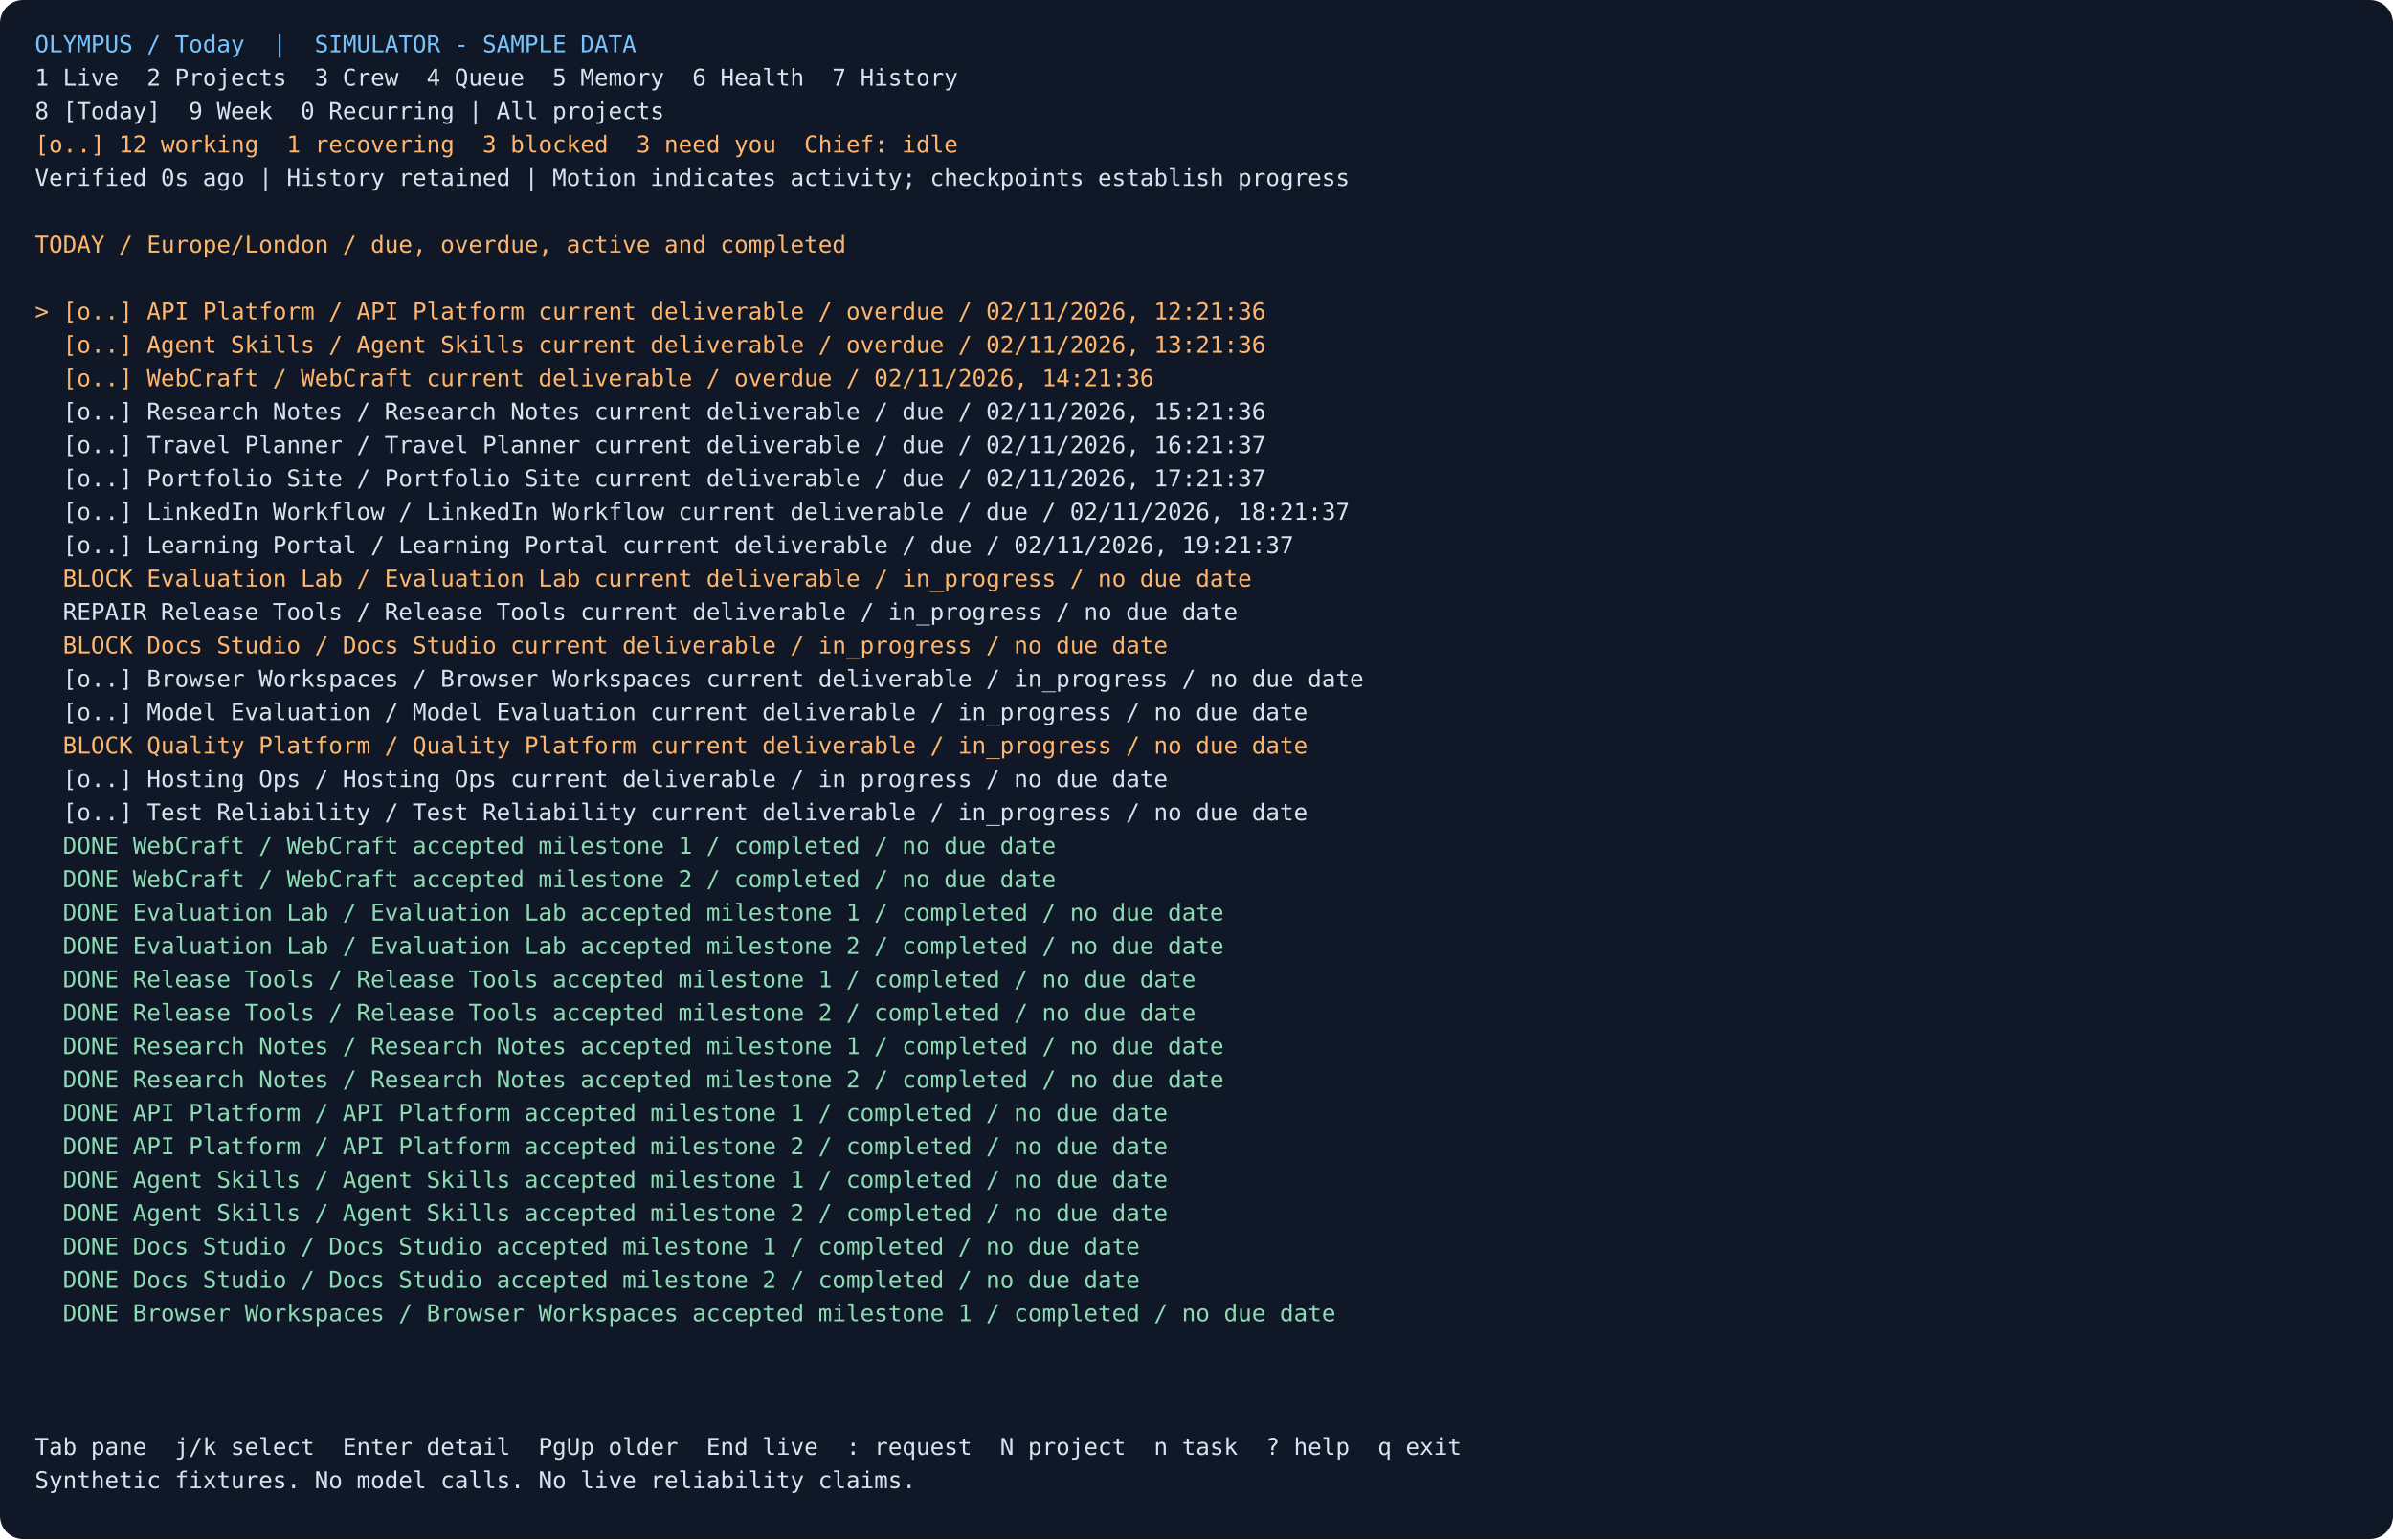
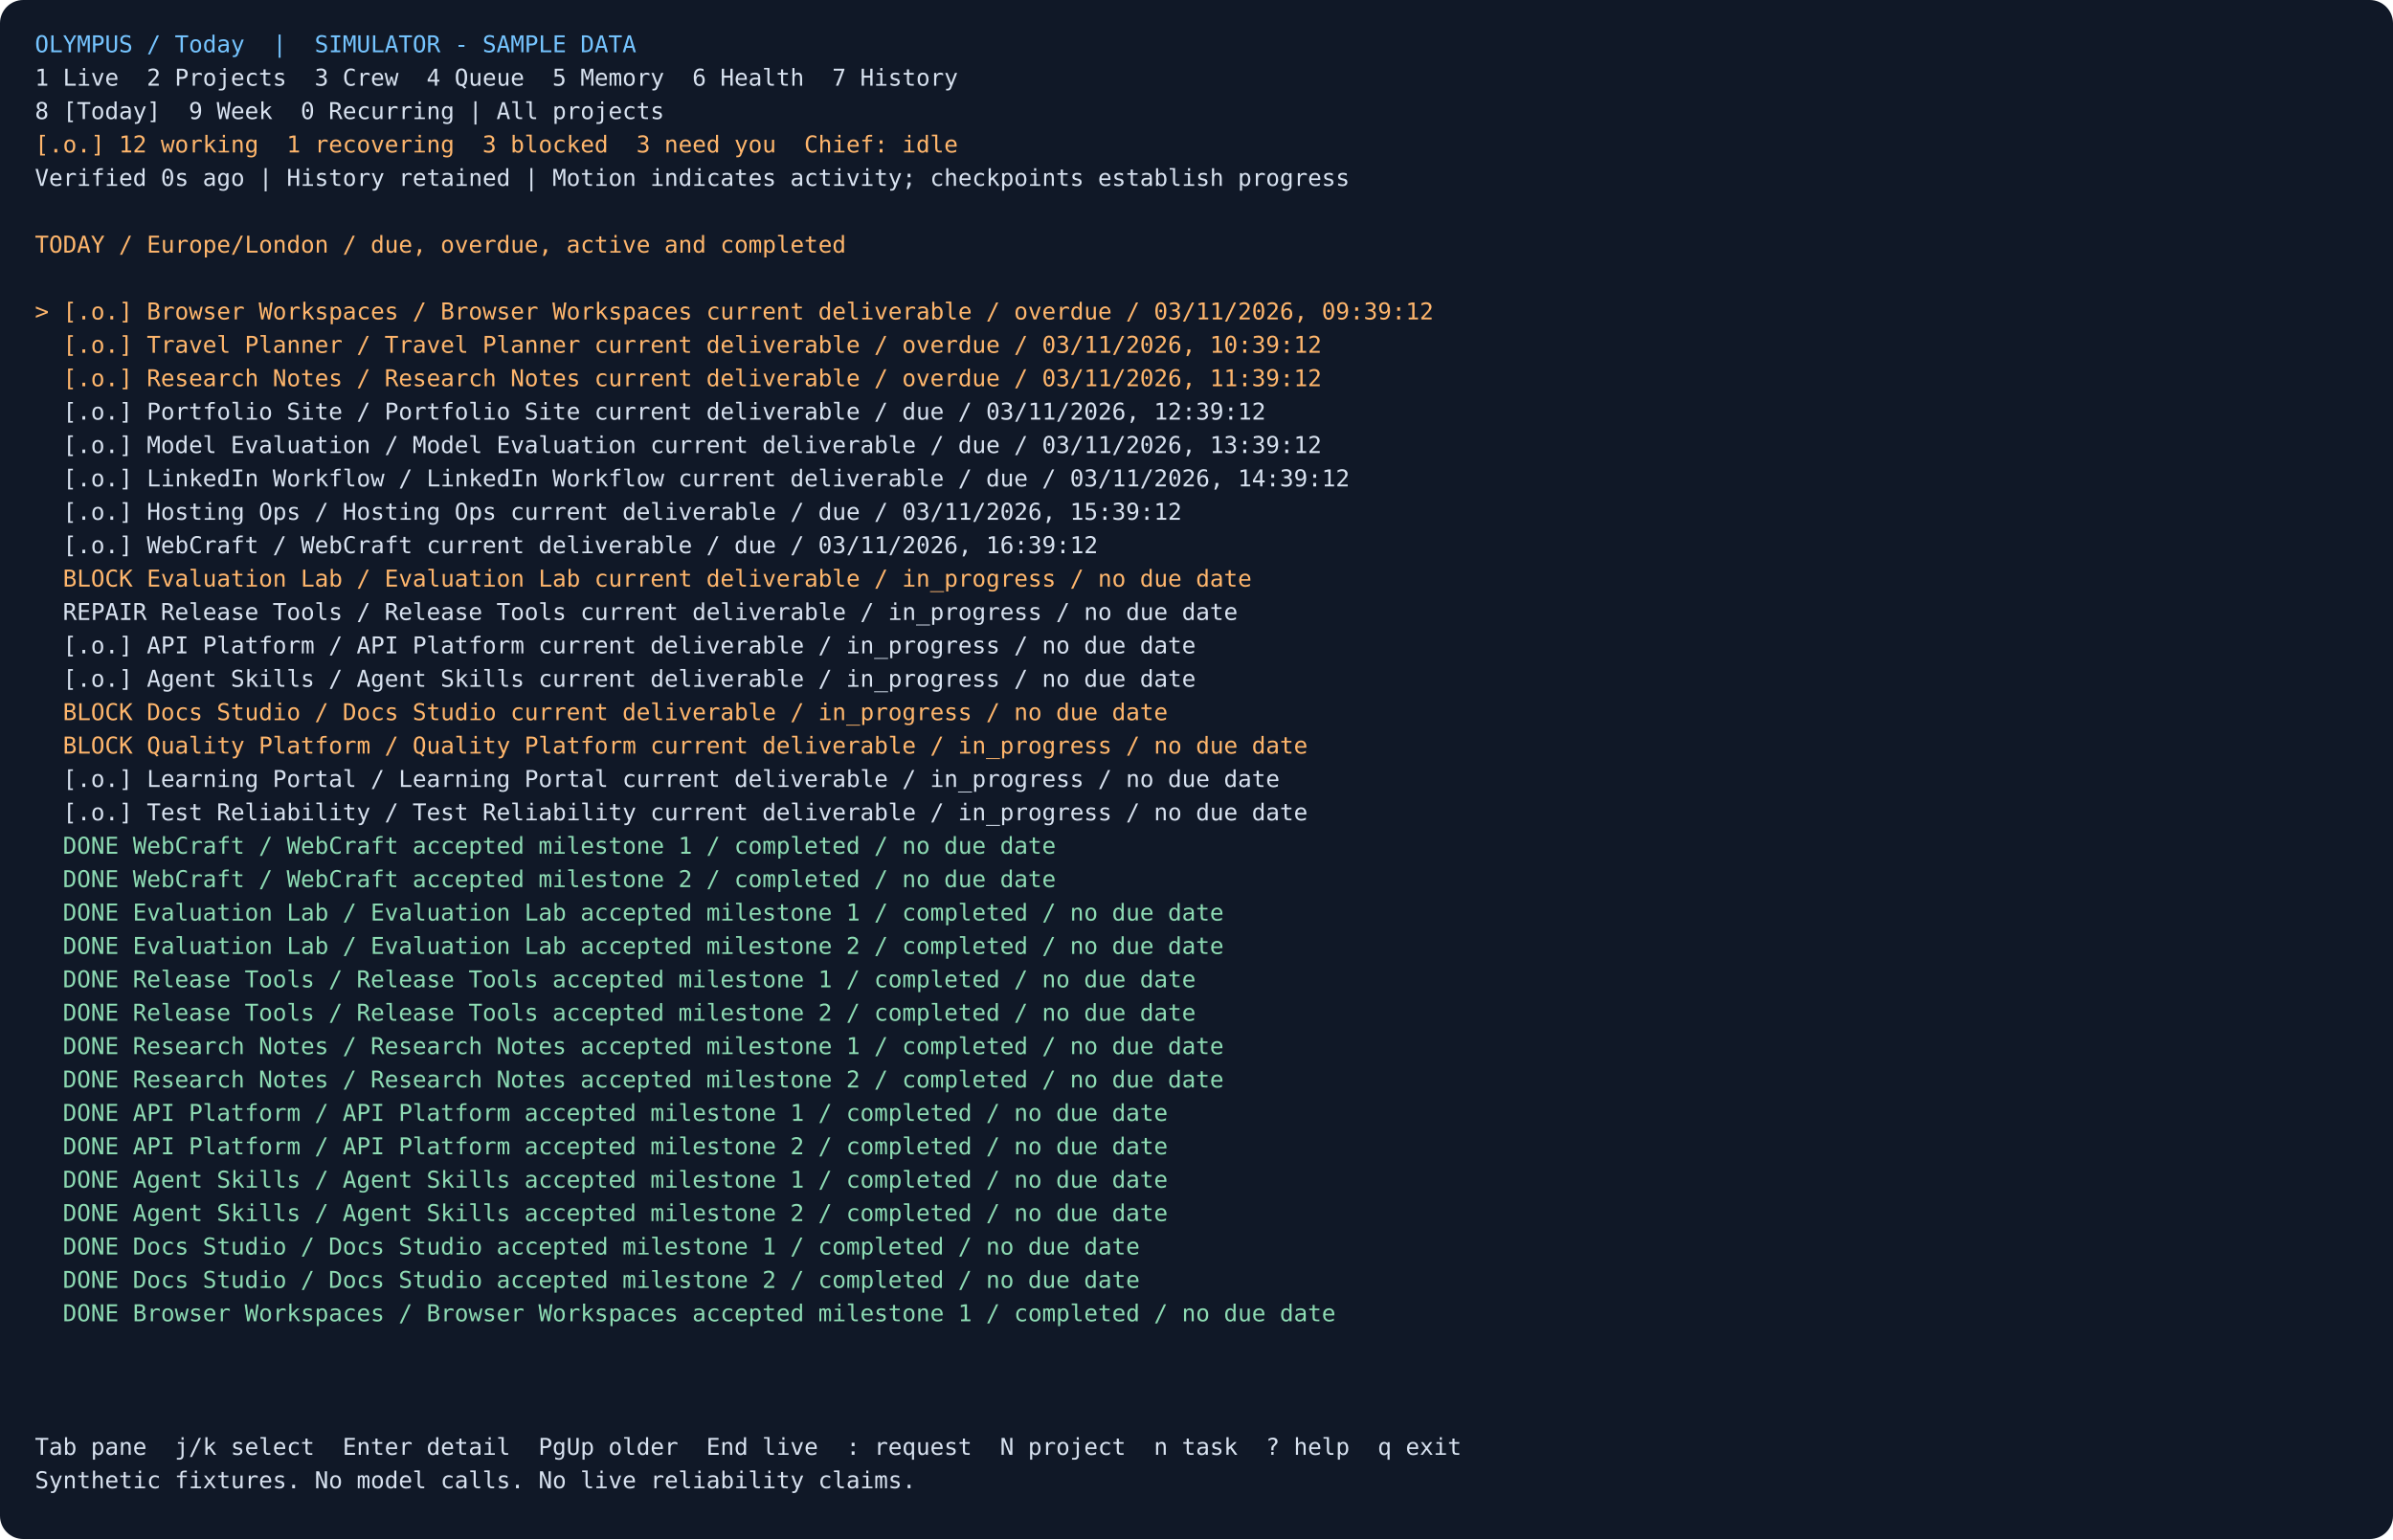
<svg xmlns="http://www.w3.org/2000/svg" width="1648" height="1060" viewBox="0 0 1648 1060">
  <rect width="1648" height="1060" rx="16" fill="#101827" />
  <g font-family="DejaVu Sans Mono,monospace" font-size="16" xml:space="preserve">
    <text x="24" y="36" fill="#75c4ff">OLYMPUS / Today  |  SIMULATOR - SAMPLE DATA                                                                                                                     </text>
    <text x="24" y="59" fill="#d8e2f0">1 Live  2 Projects  3 Crew  4 Queue  5 Memory  6 Health  7 History                                                                                              </text>
    <text x="24" y="82" fill="#d8e2f0">8 [Today]  9 Week  0 Recurring | All projects                                                                                                                   </text>
-     <text x="24" y="105" fill="#ffb66c">[o..] 12 working  1 recovering  3 blocked  3 need you  Chief: idle</text>
+     <text x="24" y="105" fill="#ffb66c">[.o.] 12 working  1 recovering  3 blocked  3 need you  Chief: idle</text>
    <text x="24" y="128" fill="#d8e2f0">Verified 0s ago | History retained | Motion indicates activity; checkpoints establish progress</text>
    <text x="24" y="151" fill="#d8e2f0" />
    <text x="24" y="174" fill="#ffb66c">TODAY / Europe/London / due, overdue, active and completed</text>
    <text x="24" y="197" fill="#d8e2f0" />
-     <text x="24" y="220" fill="#ffb66c">&gt; [o..] API Platform / API Platform current deliverable / overdue / 02/11/2026, 12:21:36</text>
-     <text x="24" y="243" fill="#ffb66c">  [o..] Agent Skills / Agent Skills current deliverable / overdue / 02/11/2026, 13:21:36</text>
-     <text x="24" y="266" fill="#ffb66c">  [o..] WebCraft / WebCraft current deliverable / overdue / 02/11/2026, 14:21:36</text>
-     <text x="24" y="289" fill="#d8e2f0">  [o..] Research Notes / Research Notes current deliverable / due / 02/11/2026, 15:21:36</text>
-     <text x="24" y="312" fill="#d8e2f0">  [o..] Travel Planner / Travel Planner current deliverable / due / 02/11/2026, 16:21:37</text>
-     <text x="24" y="335" fill="#d8e2f0">  [o..] Portfolio Site / Portfolio Site current deliverable / due / 02/11/2026, 17:21:37</text>
-     <text x="24" y="358" fill="#d8e2f0">  [o..] LinkedIn Workflow / LinkedIn Workflow current deliverable / due / 02/11/2026, 18:21:37</text>
-     <text x="24" y="381" fill="#d8e2f0">  [o..] Learning Portal / Learning Portal current deliverable / due / 02/11/2026, 19:21:37</text>
+     <text x="24" y="220" fill="#ffb66c">&gt; [.o.] Browser Workspaces / Browser Workspaces current deliverable / overdue / 03/11/2026, 09:39:12</text>
+     <text x="24" y="243" fill="#ffb66c">  [.o.] Travel Planner / Travel Planner current deliverable / overdue / 03/11/2026, 10:39:12</text>
+     <text x="24" y="266" fill="#ffb66c">  [.o.] Research Notes / Research Notes current deliverable / overdue / 03/11/2026, 11:39:12</text>
+     <text x="24" y="289" fill="#d8e2f0">  [.o.] Portfolio Site / Portfolio Site current deliverable / due / 03/11/2026, 12:39:12</text>
+     <text x="24" y="312" fill="#d8e2f0">  [.o.] Model Evaluation / Model Evaluation current deliverable / due / 03/11/2026, 13:39:12</text>
+     <text x="24" y="335" fill="#d8e2f0">  [.o.] LinkedIn Workflow / LinkedIn Workflow current deliverable / due / 03/11/2026, 14:39:12</text>
+     <text x="24" y="358" fill="#d8e2f0">  [.o.] Hosting Ops / Hosting Ops current deliverable / due / 03/11/2026, 15:39:12</text>
+     <text x="24" y="381" fill="#d8e2f0">  [.o.] WebCraft / WebCraft current deliverable / due / 03/11/2026, 16:39:12</text>
    <text x="24" y="404" fill="#ffb66c">  BLOCK Evaluation Lab / Evaluation Lab current deliverable / in_progress / no due date</text>
    <text x="24" y="427" fill="#d8e2f0">  REPAIR Release Tools / Release Tools current deliverable / in_progress / no due date</text>
-     <text x="24" y="450" fill="#ffb66c">  BLOCK Docs Studio / Docs Studio current deliverable / in_progress / no due date</text>
-     <text x="24" y="473" fill="#d8e2f0">  [o..] Browser Workspaces / Browser Workspaces current deliverable / in_progress / no due date</text>
-     <text x="24" y="496" fill="#d8e2f0">  [o..] Model Evaluation / Model Evaluation current deliverable / in_progress / no due date</text>
+     <text x="24" y="450" fill="#d8e2f0">  [.o.] API Platform / API Platform current deliverable / in_progress / no due date</text>
+     <text x="24" y="473" fill="#d8e2f0">  [.o.] Agent Skills / Agent Skills current deliverable / in_progress / no due date</text>
+     <text x="24" y="496" fill="#ffb66c">  BLOCK Docs Studio / Docs Studio current deliverable / in_progress / no due date</text>
    <text x="24" y="519" fill="#ffb66c">  BLOCK Quality Platform / Quality Platform current deliverable / in_progress / no due date</text>
-     <text x="24" y="542" fill="#d8e2f0">  [o..] Hosting Ops / Hosting Ops current deliverable / in_progress / no due date</text>
-     <text x="24" y="565" fill="#d8e2f0">  [o..] Test Reliability / Test Reliability current deliverable / in_progress / no due date</text>
+     <text x="24" y="542" fill="#d8e2f0">  [.o.] Learning Portal / Learning Portal current deliverable / in_progress / no due date</text>
+     <text x="24" y="565" fill="#d8e2f0">  [.o.] Test Reliability / Test Reliability current deliverable / in_progress / no due date</text>
    <text x="24" y="588" fill="#8ddbb3">  DONE WebCraft / WebCraft accepted milestone 1 / completed / no due date</text>
    <text x="24" y="611" fill="#8ddbb3">  DONE WebCraft / WebCraft accepted milestone 2 / completed / no due date</text>
    <text x="24" y="634" fill="#8ddbb3">  DONE Evaluation Lab / Evaluation Lab accepted milestone 1 / completed / no due date</text>
    <text x="24" y="657" fill="#8ddbb3">  DONE Evaluation Lab / Evaluation Lab accepted milestone 2 / completed / no due date</text>
    <text x="24" y="680" fill="#8ddbb3">  DONE Release Tools / Release Tools accepted milestone 1 / completed / no due date</text>
    <text x="24" y="703" fill="#8ddbb3">  DONE Release Tools / Release Tools accepted milestone 2 / completed / no due date</text>
    <text x="24" y="726" fill="#8ddbb3">  DONE Research Notes / Research Notes accepted milestone 1 / completed / no due date</text>
    <text x="24" y="749" fill="#8ddbb3">  DONE Research Notes / Research Notes accepted milestone 2 / completed / no due date</text>
    <text x="24" y="772" fill="#8ddbb3">  DONE API Platform / API Platform accepted milestone 1 / completed / no due date</text>
    <text x="24" y="795" fill="#8ddbb3">  DONE API Platform / API Platform accepted milestone 2 / completed / no due date</text>
    <text x="24" y="818" fill="#8ddbb3">  DONE Agent Skills / Agent Skills accepted milestone 1 / completed / no due date</text>
    <text x="24" y="841" fill="#8ddbb3">  DONE Agent Skills / Agent Skills accepted milestone 2 / completed / no due date</text>
    <text x="24" y="864" fill="#8ddbb3">  DONE Docs Studio / Docs Studio accepted milestone 1 / completed / no due date</text>
    <text x="24" y="887" fill="#8ddbb3">  DONE Docs Studio / Docs Studio accepted milestone 2 / completed / no due date</text>
    <text x="24" y="910" fill="#8ddbb3">  DONE Browser Workspaces / Browser Workspaces accepted milestone 1 / completed / no due date</text>
    <text x="24" y="933" fill="#d8e2f0" />
    <text x="24" y="956" fill="#d8e2f0" />
    <text x="24" y="979" fill="#d8e2f0" />
    <text x="24" y="1002" fill="#d8e2f0">Tab pane  j/k select  Enter detail  PgUp older  End live  : request  N project  n task  ? help  q exit</text>
    <text x="24" y="1025" fill="#d8e2f0">Synthetic fixtures. No model calls. No live reliability claims.</text>
  </g>
</svg>
